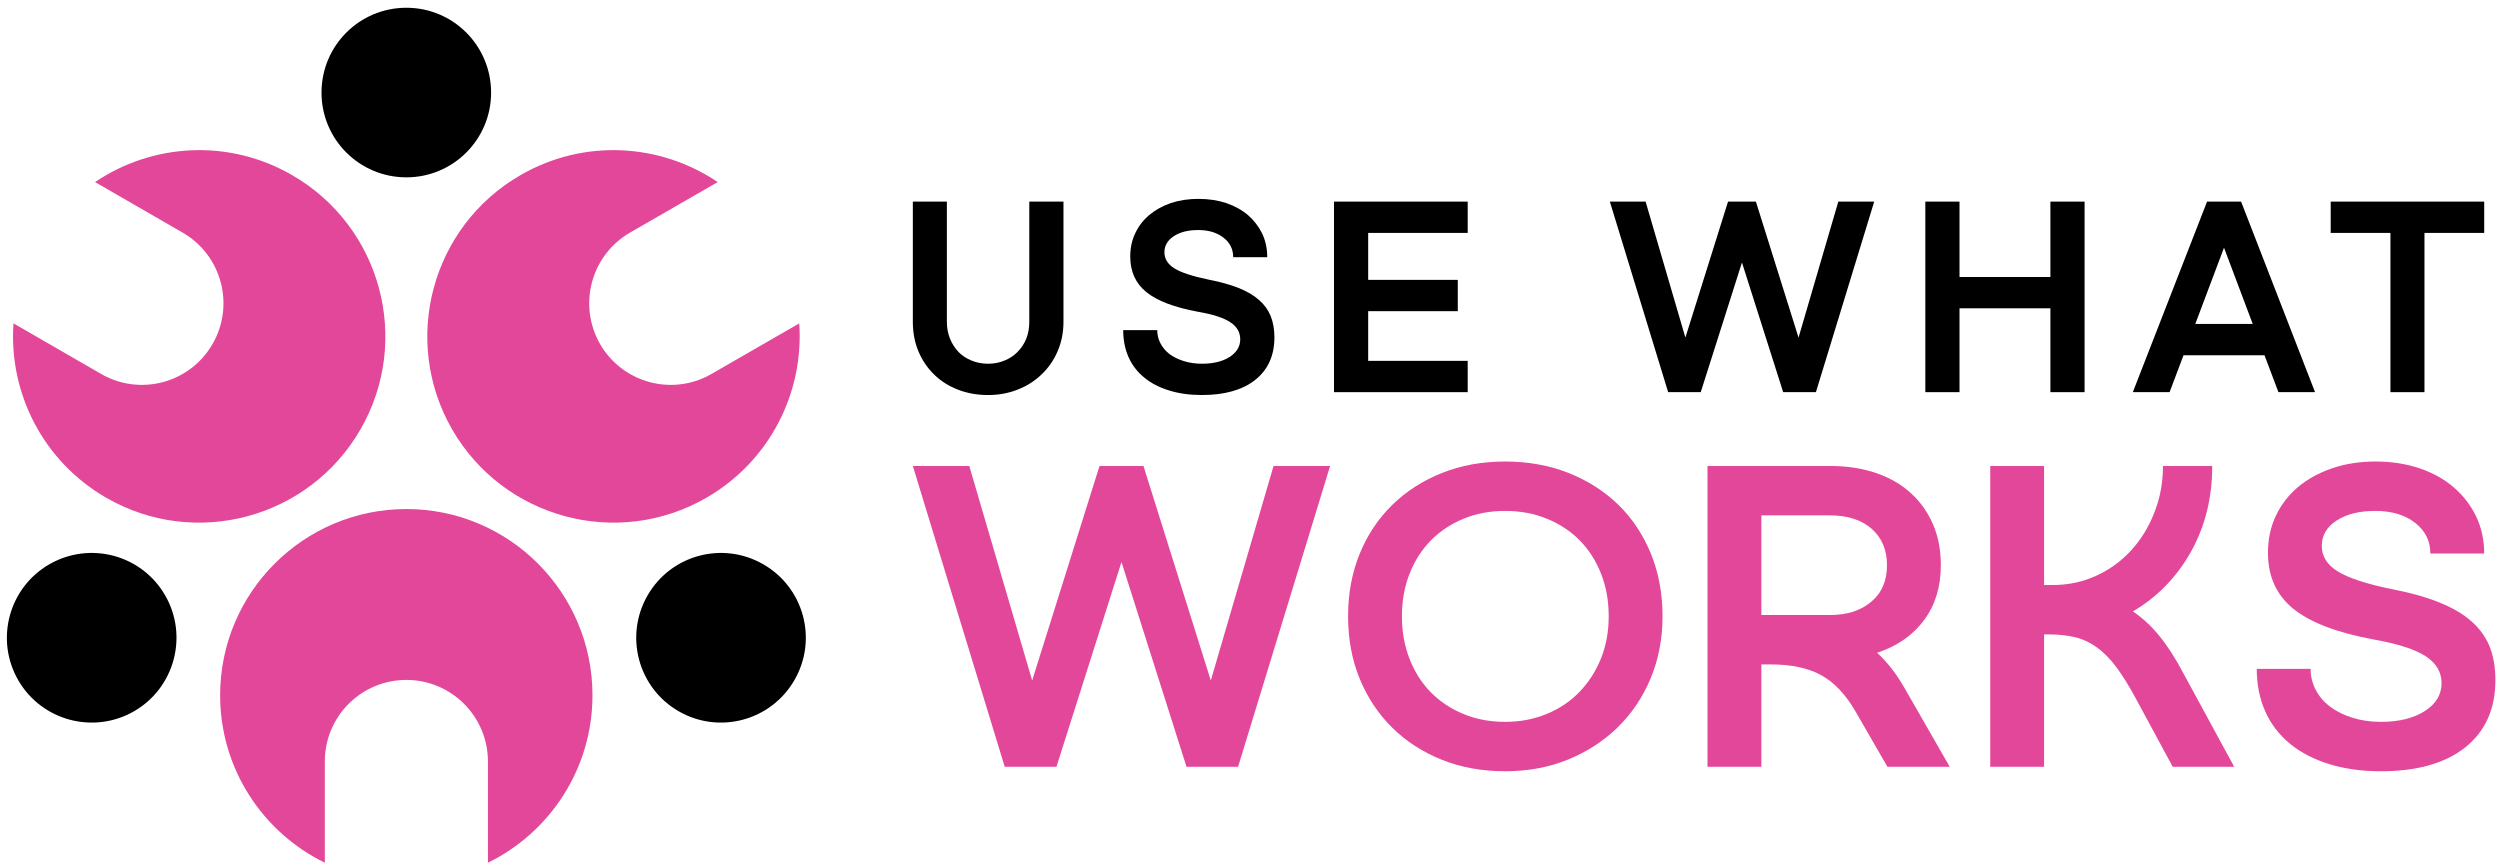
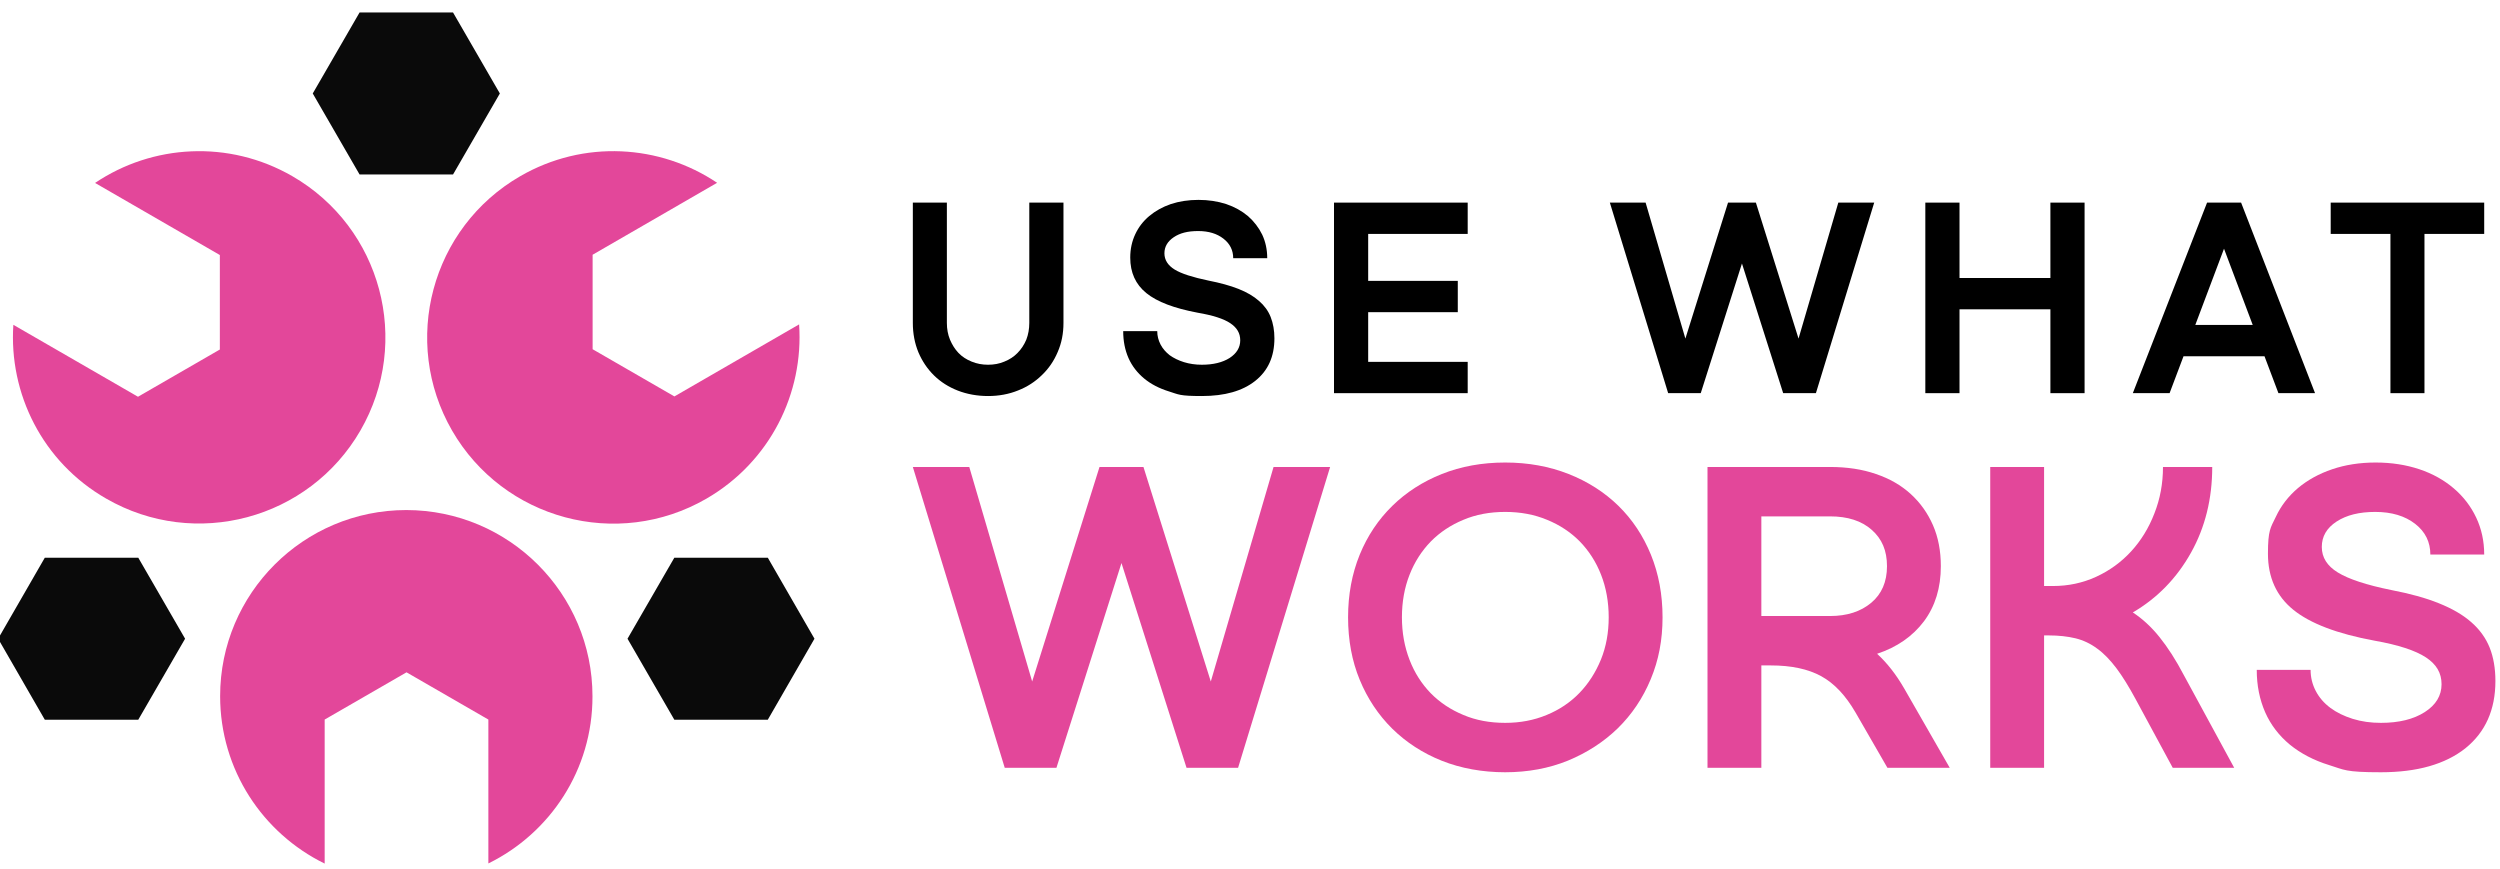
- <svg xmlns="http://www.w3.org/2000/svg" version="1.2" viewBox="0 0 1741 604" width="1741" height="604">
+ <svg xmlns="http://www.w3.org/2000/svg" version="1.1" viewBox="0 0 1741 604.7">
  <defs>
-     <clipPath clipPathUnits="userSpaceOnUse" id="cp1">
-       <path d="m4362.88 6897.32v2134.59h-3533.5v-2134.59z" />
-     </clipPath>
+     <style>
+       .st0, .st1, .st2, .st3 {
+         fill: #e3479a;
+       }
+ 
+       .st1 {
+         mix-blend-mode: color;
+       }
+ 
+       .st1, .st4, .st2 {
+         isolation: isolate;
+       }
+ 
+       .st1, .st5, .st2, .st6, .st7, .st3 {
+         fill-rule: evenodd;
+       }
+ 
+       .st5 {
+         fill: #111827;
+       }
+ 
+       .st2 {
+         opacity: .7;
+       }
+ 
+       .st8 {
+         fill: #0a0a0a;
+       }
+ 
+       .st7 {
+         fill: #f9fafb;
+       }
+     </style>
  </defs>
-   <style>.a{fill:#111827}.b{mix-blend-mode:color;fill:#e3479a}.c{opacity:.69;fill:#e3479a}.d{fill:#e3479a}.e{fill:#f9fafb}</style>
-   <path fill-rule="evenodd" class="a" d="m4362.9 4762.7v2134.6h-3533.5v-2134.6z" />
-   <g clip-path="url(#cp1)" />
-   <path fill-rule="evenodd" class="b" d="m7896.4 4762.7v2134.6h-3533.5v-2134.6z" />
-   <path fill-rule="evenodd" class="c" d="m7896.4 4762.7v2134.6h-3533.5v-2134.6z" />
-   <path fill-rule="evenodd" class="d" d="m4389.8 4655.1v4475.6h-53.8v-4475.6z" />
-   <path fill-rule="evenodd" class="d" d="m8028.8 6870.4v53.8h-7305.7v-53.8z" />
-   <path fill-rule="evenodd" class="e" d="m5555.7 6939.5v137h-713.7v-137z" />
-   <path class="d" d="m153.3 484.2c0-71.6 58.1-129.7 129.7-129.7 71.6 0 129.6 58.1 129.6 129.7 0 51.2-29.7 95.5-72.8 116.6v-70.5c0-31.4-25.5-56.8-56.8-56.8-31.4 0-56.8 25.4-56.8 56.8v70.5c-43.2-21.1-72.9-65.4-72.9-116.6z" />
-   <path class="d" d="m203.5 122c62 35.8 83.3 115.1 47.5 177.1-35.8 62-115.1 83.3-177.1 47.5-44.4-25.7-67.9-73.5-64.5-121.4l61 35.2c27.2 15.7 61.9 6.4 77.6-20.8 15.7-27.2 6.4-61.9-20.8-77.6l-61-35.2c39.8-26.9 93-30.5 137.3-4.8z" />
-   <path class="d" d="m492 346.6c-62 35.8-141.3 14.5-177.1-47.5-35.7-62-14.5-141.3 47.5-177.1 44.4-25.7 97.6-22.1 137.4 4.8l-61.1 35.2c-27.1 15.7-36.4 50.4-20.8 77.6 15.7 27.2 50.5 36.5 77.6 20.8l61.1-35.2c3.3 47.9-20.2 95.7-64.6 121.4z" />
-   <path fill-rule="evenodd" d="m283 123.5c-32.7 0-59.1-26.4-59.1-59 0-32.7 26.4-59.1 59.1-59.1 32.6 0 59 26.4 59 59.1 0 32.6-26.4 59-59 59z" />
-   <path d="m93.4 495.3c28.2-16.3 37.9-52.5 21.6-80.7-16.3-28.3-52.4-37.9-80.7-21.6-28.2 16.3-37.9 52.4-21.6 80.7 16.3 28.2 52.4 37.9 80.7 21.6z" />
-   <path d="m531.6 393c-28.2-16.3-64.3-6.7-80.6 21.6-16.3 28.2-6.7 64.4 21.6 80.7 28.2 16.3 64.3 6.6 80.6-21.6 16.4-28.3 6.7-64.4-21.6-80.7z" />
-   <path d="m688.1 253.3q6.2 0 11.4-2.2 5.3-2.1 9.1-6 3.9-3.9 6.1-9.2 2.1-5.4 2.1-11.7v-83.8h23.8v83.8q0 10.9-4 20.2-3.9 9.3-11 16.1-7 6.9-16.6 10.7-9.6 3.9-20.9 3.9-11.5 0-21.1-3.8-9.6-3.7-16.5-10.5-6.9-6.7-10.9-16.1-3.9-9.4-3.9-20.5v-83.8h23.7v83.8q0 6.3 2.2 11.7 2.2 5.3 5.9 9.2 3.8 3.9 9.1 6 5.4 2.2 11.5 2.2z" />
-   <path d="m887.5 234.9q0 19-13.3 29.6-13.3 10.6-37.2 10.6-12.7 0-22.9-3.2-10.2-3.1-17.3-9-7.1-5.8-10.9-14.2-3.7-8.5-3.7-18.8h23.7q0 5 2.3 9.3 2.3 4.4 6.4 7.5 4.2 3 9.9 4.8 5.8 1.8 12.5 1.8 11.9 0 19.3-4.7 7.4-4.8 7.4-12.3 0-7.3-6.9-11.9-6.9-4.6-22.6-7.3-24.7-4.6-35.9-13.7-11.2-9.1-11.2-24.7 0-9 3.5-16.3 3.4-7.3 9.8-12.7 6.3-5.3 15-8.3 8.7-2.9 19.2-2.9 10.5 0 19.3 2.9 8.8 3 15.2 8.4 6.3 5.5 9.9 12.9 3.5 7.4 3.5 16.4h-23.7q0-8.4-6.8-13.6-6.7-5.3-17.6-5.3-10.5 0-17 4.3-6.5 4.3-6.5 11.2 0 6.9 7.1 11.3 7.1 4.3 23.6 7.7 12.2 2.4 20.9 5.8 8.7 3.5 14.3 8.4 5.5 4.8 8.1 11.2 2.6 6.5 2.6 14.8z" />
-   <path d="m1022.1 162.2h-69.3v32.7h62.4v21.8h-62.4v34.6h69.3v21.8h-93.1v-132.7h93.1z" />
-   <path d="m1203.4 140.4h19.4l29.7 94.7 27.7-94.7h25l-40.6 132.7h-22.8l-28.7-90.3-28.7 90.3h-22.7l-40.6-132.7h24.9l27.7 94.7z" />
-   <path d="m1451.7 140.4v132.7h-23.8v-58.4h-63.3v58.4h-23.8v-132.7h23.8v52.5h63.3v-52.5z" />
-   <path fill-rule="evenodd" d="m1485.3 273.1l51.7-132.7h23.7l51.5 132.7h-25.5l-9.7-25.7h-56.4l-9.7 25.7zm43.5-47.5h40l-20-53.1z" />
-   <path d="m1730 162.2h-41.6v110.9h-23.7v-110.9h-41.6v-21.8h106.9z" />
-   <path class="d" d="m765.7 324.5h30.6l46.9 149.4 43.7-149.4h39.4l-64.1 209.5h-35.9l-45.3-142.6-45.3 142.6h-36l-64-209.5h39.3l43.8 149.4z" />
-   <path fill-rule="evenodd" class="d" d="m938.8 429.2q0-23.7 8.1-43.6 8.1-19.8 22.7-34 14.5-14.2 34.5-22.2 20-8 44.1-8 24 0 44.2 8 20.1 8 34.7 22.2 14.5 14.2 22.6 34 8.1 19.9 8.1 43.6 0 23.2-8.2 43-8.3 19.9-23 34.3-14.7 14.3-34.7 22.5-20 8.1-43.7 8.1-24.1 0-44.1-8-20-8-34.5-22.3-14.6-14.4-22.7-34.1-8.1-19.7-8.1-43.5zm37.5 0q0 16 5.3 29.6 5.3 13.6 14.8 23.3 9.6 9.7 22.7 15.1 13.1 5.5 29.1 5.5 15.6 0 28.9-5.5 13.2-5.4 22.8-15.3 9.5-9.8 15-23.3 5.4-13.4 5.4-29.4 0-16.2-5.3-29.6-5.3-13.5-14.8-23.2-9.6-9.7-22.8-15.1-13.3-5.5-29.2-5.5-16 0-29.1 5.5-13.1 5.4-22.7 15.1-9.5 9.7-14.8 23.2-5.3 13.4-5.3 29.6z" />
-   <path fill-rule="evenodd" class="d" d="m1351.6 393.6q0 22.5-11.7 38.3-11.8 15.8-32.7 22.7 10.6 9.7 18.8 24l31.8 55.4h-43.4l-22.2-38.5q-10.3-17.8-23.9-25.3-13.6-7.5-35.2-7.5h-6.5v71.3h-37.5v-209.5h85.3q17.8 0 32 4.9 14.2 4.8 24.2 13.9 10 9.1 15.5 21.7 5.5 12.7 5.5 28.6zm-125 34.7h47.8q17.8 0 28.7-9.2 11-9.2 11-25.5 0-15.9-10.6-25.3-10.7-9.4-29.1-9.4h-47.8z" />
-   <path class="d" d="m1423.5 407.4h6.2q15.9 0 30-6.4 14.1-6.4 24.4-17.7 10.3-11.2 16.2-26.4 6-15.2 6-32.4h34.3q0 33.2-14.8 59.7-14.9 26.6-40.5 41.6 10 6.6 18.6 17.2 8.6 10.6 17 26.6l35 64.4h-42.8l-25.9-47.9q-6.9-12.8-13.3-21.4-6.4-8.6-13.4-13.7-7.1-5.2-15.2-7.2-8.1-2-18.7-2h-3.1v92.2h-37.5v-209.5h37.5z" />
-   <path class="d" d="m1737.8 473.6q0 30-20.9 46.8-21 16.7-58.8 16.7-20 0-36.1-5-16.1-5-27.3-14.2-11.3-9.3-17.2-22.5-5.9-13.3-5.9-29.6h37.5q0 7.8 3.6 14.7 3.6 6.9 10.1 11.7 6.6 4.9 15.6 7.7 9.1 2.8 19.7 2.8 18.8 0 30.5-7.5 11.7-7.5 11.7-19.4 0-11.5-10.9-18.7-11-7.2-35.6-11.6-39.1-7.2-56.8-21.6-17.6-14.3-17.6-39 0-14.1 5.5-25.7 5.4-11.5 15.4-20 10-8.4 23.8-13.1 13.7-4.7 30.3-4.7 16.5 0 30.5 4.7 13.9 4.7 23.9 13.3 10 8.6 15.6 20.3 5.6 11.7 5.6 25.8h-37.5q0-13.1-10.6-21.4-10.6-8.3-27.8-8.3-16.6 0-26.9 6.7-10.3 6.7-10.3 17.7 0 10.9 11.2 17.8 11.3 6.9 37.2 12.2 19.4 3.7 33.1 9.2 13.8 5.5 22.5 13.1 8.8 7.7 12.9 17.8 4 10.2 4 23.3z" />
+   <g class="st4">
+     <g id="Layer_1">
+       <path class="st5" d="M4362.9,4763.4v2134.6H829.4v-2134.6h3533.5Z" />
+       <path class="st1" d="M7896.4,4763.4v2134.6h-3533.5v-2134.6h3533.5Z" />
+       <path class="st2" d="M7896.4,4763.4v2134.6h-3533.5v-2134.6h3533.5Z" />
+       <path class="st3" d="M4389.8,4655.8v4475.6h-53.8v-4475.6h53.8Z" />
+       <path class="st3" d="M8028.8,6871.1v53.8H723.1v-53.8h7305.7Z" />
+       <path class="st7" d="M5555.7,6940.2v137h-713.7v-137h713.7Z" />
+       <path d="M688.1,254c4.1,0,7.9-.7,11.4-2.2,3.5-1.4,6.6-3.4,9.1-6,2.6-2.6,4.6-5.7,6.1-9.2,1.4-3.6,2.1-7.5,2.1-11.7v-83.8h23.8v83.8c0,7.3-1.3,14-4,20.2-2.6,6.2-6.3,11.6-11,16.1-4.7,4.6-10.2,8.2-16.6,10.7-6.4,2.6-13.4,3.9-20.9,3.9s-14.7-1.3-21.1-3.8c-6.4-2.5-11.9-6-16.5-10.5-4.6-4.5-8.2-9.8-10.9-16.1-2.6-6.3-3.9-13.1-3.9-20.5v-83.8h23.7v83.8c0,4.2.7,8.1,2.2,11.7,1.5,3.5,3.4,6.6,5.9,9.2,2.5,2.6,5.6,4.6,9.1,6,3.6,1.5,7.4,2.2,11.5,2.2h0Z" />
+       <path d="M887.5,235.6c0,12.7-4.4,22.5-13.3,29.6-8.9,7.1-21.3,10.6-37.2,10.6s-16.1-1.1-22.9-3.2c-6.8-2.1-12.6-5.1-17.3-9-4.7-3.9-8.4-8.6-10.9-14.2-2.5-5.7-3.7-11.9-3.7-18.8h23.7c0,3.3.8,6.4,2.3,9.3,1.5,2.9,3.7,5.4,6.4,7.5,2.8,2,6.1,3.6,9.9,4.8,3.9,1.2,8,1.8,12.5,1.8,7.9,0,14.4-1.6,19.3-4.7,4.9-3.2,7.4-7.3,7.4-12.3s-2.3-8.8-6.9-11.9c-4.6-3.1-12.1-5.5-22.6-7.3-16.5-3.1-28.4-7.6-35.9-13.7-7.5-6.1-11.2-14.3-11.2-24.7,0-6,1.2-11.4,3.5-16.3,2.3-4.9,5.5-9.1,9.8-12.7,4.2-3.5,9.2-6.3,15-8.3,5.8-1.9,12.2-2.9,19.2-2.9s13.4,1,19.3,2.9c5.9,2,10.9,4.8,15.2,8.4,4.2,3.7,7.5,8,9.9,12.9,2.3,4.9,3.5,10.4,3.5,16.4h-23.7c0-5.6-2.3-10.1-6.8-13.6-4.5-3.5-10.3-5.3-17.6-5.3s-12.7,1.4-17,4.3c-4.3,2.9-6.5,6.6-6.5,11.2,0,4.6,2.4,8.4,7.1,11.3,4.7,2.9,12.6,5.4,23.6,7.7,8.1,1.6,15.1,3.5,20.9,5.8,5.8,2.3,10.6,5.1,14.3,8.4,3.7,3.2,6.4,6.9,8.1,11.2,1.7,4.3,2.6,9.3,2.6,14.8h0Z" />
+       <path d="M1022.1,162.9h-69.3v32.7h62.4v21.8h-62.4v34.6h69.3v21.8h-93.1v-132.7h93.1v21.8Z" />
+       <path d="M1203.4,141.1h19.4l29.7,94.7,27.7-94.7h25l-40.6,132.7h-22.8l-28.7-90.3-28.7,90.3h-22.7l-40.6-132.7h24.9l27.7,94.7,29.7-94.7Z" />
+       <path d="M1451.7,141.1v132.7h-23.8v-58.4h-63.3v58.4h-23.8v-132.7h23.8v52.5h63.3v-52.5h23.8Z" />
+       <path class="st6" d="M1485.3,273.8l51.7-132.7h23.7l51.5,132.7h-25.5l-9.7-25.7h-56.4l-9.7,25.7h-25.6ZM1528.8,226.3h40l-20-53.1-20,53.1Z" />
+       <path d="M1730,162.9h-41.6v110.9h-23.7v-110.9h-41.6v-21.8h106.9v21.8Z" />
+       <path class="st0" d="M765.7,325.2h30.6l46.9,149.4,43.7-149.4h39.4l-64.1,209.5h-35.9l-45.3-142.6-45.3,142.6h-36l-64-209.5h39.3l43.8,149.4,46.9-149.4Z" />
+       <path class="st3" d="M938.8,429.9c0-15.8,2.7-30.3,8.1-43.6,5.4-13.2,13-24.5,22.7-34,9.7-9.5,21.2-16.9,34.5-22.2,13.3-5.3,28-8,44.1-8s30.7,2.7,44.2,8c13.4,5.3,25,12.7,34.7,22.2,9.7,9.5,17.2,20.8,22.6,34,5.4,13.3,8.1,27.8,8.1,43.6s-2.7,29.8-8.2,43c-5.5,13.3-13.2,24.7-23,34.3-9.8,9.5-21.4,17-34.7,22.5-13.3,5.4-27.9,8.1-43.7,8.1s-30.8-2.7-44.1-8c-13.3-5.3-24.8-12.8-34.5-22.3-9.7-9.6-17.3-21-22.7-34.1-5.4-13.1-8.1-27.6-8.1-43.5h0ZM976.3,429.9c0,10.7,1.8,20.5,5.3,29.6,3.5,9.1,8.5,16.8,14.8,23.3,6.4,6.5,14,11.5,22.7,15.1,8.7,3.7,18.4,5.5,29.1,5.5,10.4,0,20-1.8,28.9-5.5,8.8-3.6,16.4-8.7,22.8-15.3,6.3-6.5,11.3-14.3,15-23.3,3.6-8.9,5.4-18.7,5.4-29.4s-1.8-20.7-5.3-29.6c-3.5-9-8.5-16.7-14.8-23.2-6.4-6.5-14-11.5-22.8-15.1-8.9-3.7-18.6-5.5-29.2-5.5s-20.4,1.8-29.1,5.5c-8.7,3.6-16.3,8.6-22.7,15.1-6.3,6.5-11.3,14.2-14.8,23.2-3.5,8.9-5.3,18.8-5.3,29.6h0Z" />
+       <path class="st3" d="M1351.6,394.3c0,15-3.9,27.8-11.7,38.3-7.9,10.5-18.8,18.1-32.7,22.7,7.1,6.5,13.3,14.5,18.8,24l31.8,55.4h-43.4l-22.2-38.5c-6.9-11.9-14.8-20.3-23.9-25.3-9.1-5-20.8-7.5-35.2-7.5h-6.5v71.3h-37.5v-209.5h85.3c11.9,0,22.5,1.6,32,4.9,9.5,3.2,17.5,7.8,24.2,13.9,6.7,6.1,11.8,13.3,15.5,21.7,3.7,8.5,5.5,18,5.5,28.6h0ZM1226.6,429h47.8c11.9,0,21.4-3.1,28.7-9.2,7.3-6.1,11-14.6,11-25.5s-3.5-19-10.6-25.3c-7.1-6.3-16.8-9.4-29.1-9.4h-47.8v69.4Z" />
+       <path class="st0" d="M1423.5,408.1h6.2c10.6,0,20.6-2.1,30-6.4s17.5-10.2,24.4-17.7c6.9-7.5,12.3-16.3,16.2-26.4,4-10.1,6-20.9,6-32.4h34.3c0,22.1-4.9,42-14.8,59.7-9.9,17.7-23.4,31.6-40.5,41.6,6.7,4.4,12.9,10.1,18.6,17.2,5.7,7.1,11.4,15.9,17,26.6l35,64.4h-42.8l-25.9-47.9c-4.6-8.5-9-15.7-13.3-21.4-4.3-5.7-8.7-10.3-13.4-13.7-4.7-3.5-9.8-5.9-15.2-7.2s-11.6-2-18.7-2h-3.1v92.2h-37.5v-209.5h37.5v82.9Z" />
+       <path class="st0" d="M1737.8,474.3c0,20-7,35.6-20.9,46.8-14,11.1-33.6,16.7-58.8,16.7s-25.4-1.7-36.1-5c-10.7-3.3-19.8-8.1-27.3-14.2-7.5-6.2-13.3-13.7-17.2-22.5-3.9-8.9-5.9-18.7-5.9-29.6h37.5c0,5.2,1.2,10.1,3.6,14.7,2.4,4.6,5.8,8.5,10.1,11.7,4.4,3.3,9.6,5.8,15.6,7.7,6.1,1.9,12.6,2.8,19.7,2.8,12.5,0,22.7-2.5,30.5-7.5,7.8-5,11.7-11.5,11.7-19.4s-3.6-13.9-10.9-18.7c-7.3-4.8-19.2-8.7-35.6-11.6-26.1-4.8-45-12-56.8-21.6-11.7-9.5-17.6-22.5-17.6-39s1.8-18,5.5-25.7c3.6-7.7,8.7-14.3,15.4-20,6.7-5.6,14.6-10,23.8-13.1,9.1-3.1,19.2-4.7,30.3-4.7s21.2,1.6,30.5,4.7c9.3,3.1,17.2,7.6,23.9,13.3,6.7,5.7,11.9,12.5,15.6,20.3,3.7,7.8,5.6,16.4,5.6,25.8h-37.5c0-8.7-3.5-15.9-10.6-21.4s-16.3-8.3-27.8-8.3c-11.1,0-20,2.2-26.9,6.7s-10.3,10.4-10.3,17.7,3.7,13.2,11.2,17.8c7.5,4.6,19.9,8.7,37.2,12.2,12.9,2.5,24,5.5,33.1,9.2,9.2,3.7,16.7,8,22.5,13.1,5.9,5.1,10.2,11.1,12.9,17.8,2.7,6.8,4,14.6,4,23.3h0Z" />
+       <polygon class="st8" points="250.4 121.5 315.5 121.5 348.1 65.1 315.5 8.7 250.4 8.7 217.8 65.1 250.4 121.5" />
+       <polygon class="st8" points="469.6 501.2 534.7 501.2 567.2 444.8 534.7 388.4 469.6 388.4 437 444.8 469.6 501.2" />
+       <polygon class="st8" points="96.3 388.4 31.2 388.4 -1.3 444.8 31.2 501.2 96.3 501.2 128.9 444.8 96.3 388.4" />
+       <path class="st0" d="M469.7,276.1l-57-32.9v-65.8l86.7-50.1c-39.8-26.7-92.8-30.2-137.1-4.6-62,35.8-83.2,115.1-47.5,177.1,35.8,62,115.1,83.3,177.1,47.5,44.4-25.7,67.9-73.5,64.6-121.4l-86.9,50.2Z" />
+       <path class="st0" d="M153.1,177.6v65.8s-57,32.9-57,32.9L9.3,226.2c-3.2,47.8,20.2,95.5,64.6,121,62,35.8,141.3,14.5,177.1-47.4,35.8-62,14.6-141.3-47.4-177.1-44.4-25.6-97.6-22.1-137.4,4.7l86.9,50.2Z" />
+       <path class="st0" d="M226.1,501.1l57-32.9,57,32.9v100.2c43-21.1,72.6-65.3,72.5-116.4,0-71.6-58.1-129.6-129.6-129.7-71.6,0-129.7,58-129.7,129.6,0,51.3,29.7,95.5,72.8,116.6v-100.4Z" />
+     </g>
+   </g>
</svg>
